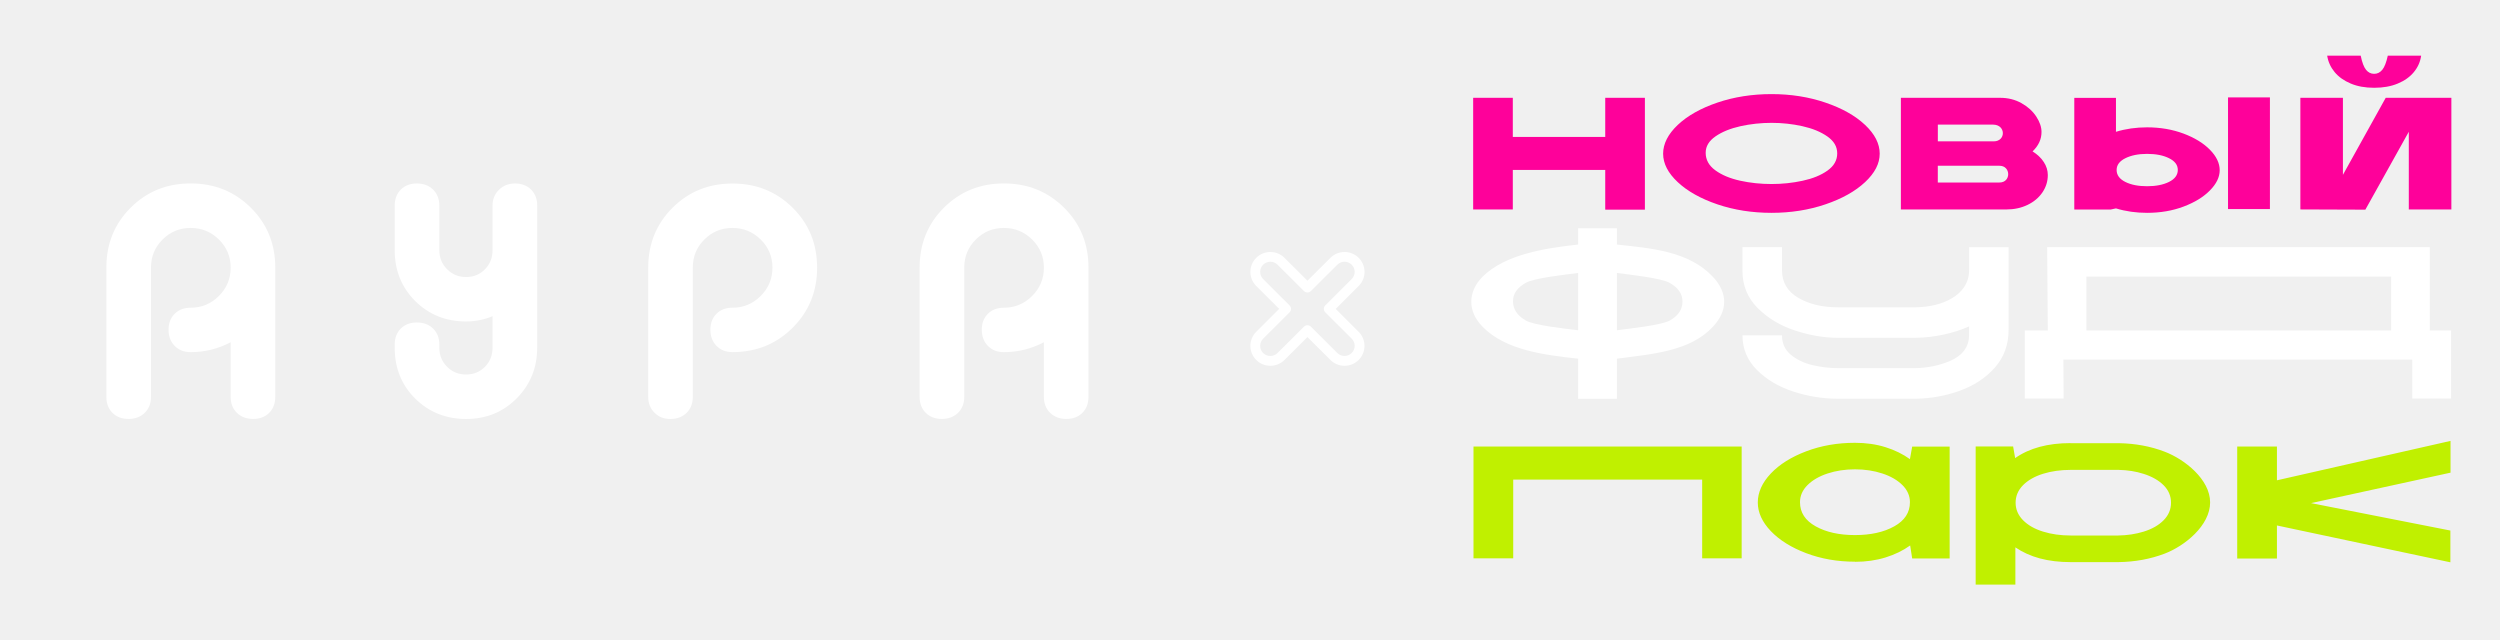
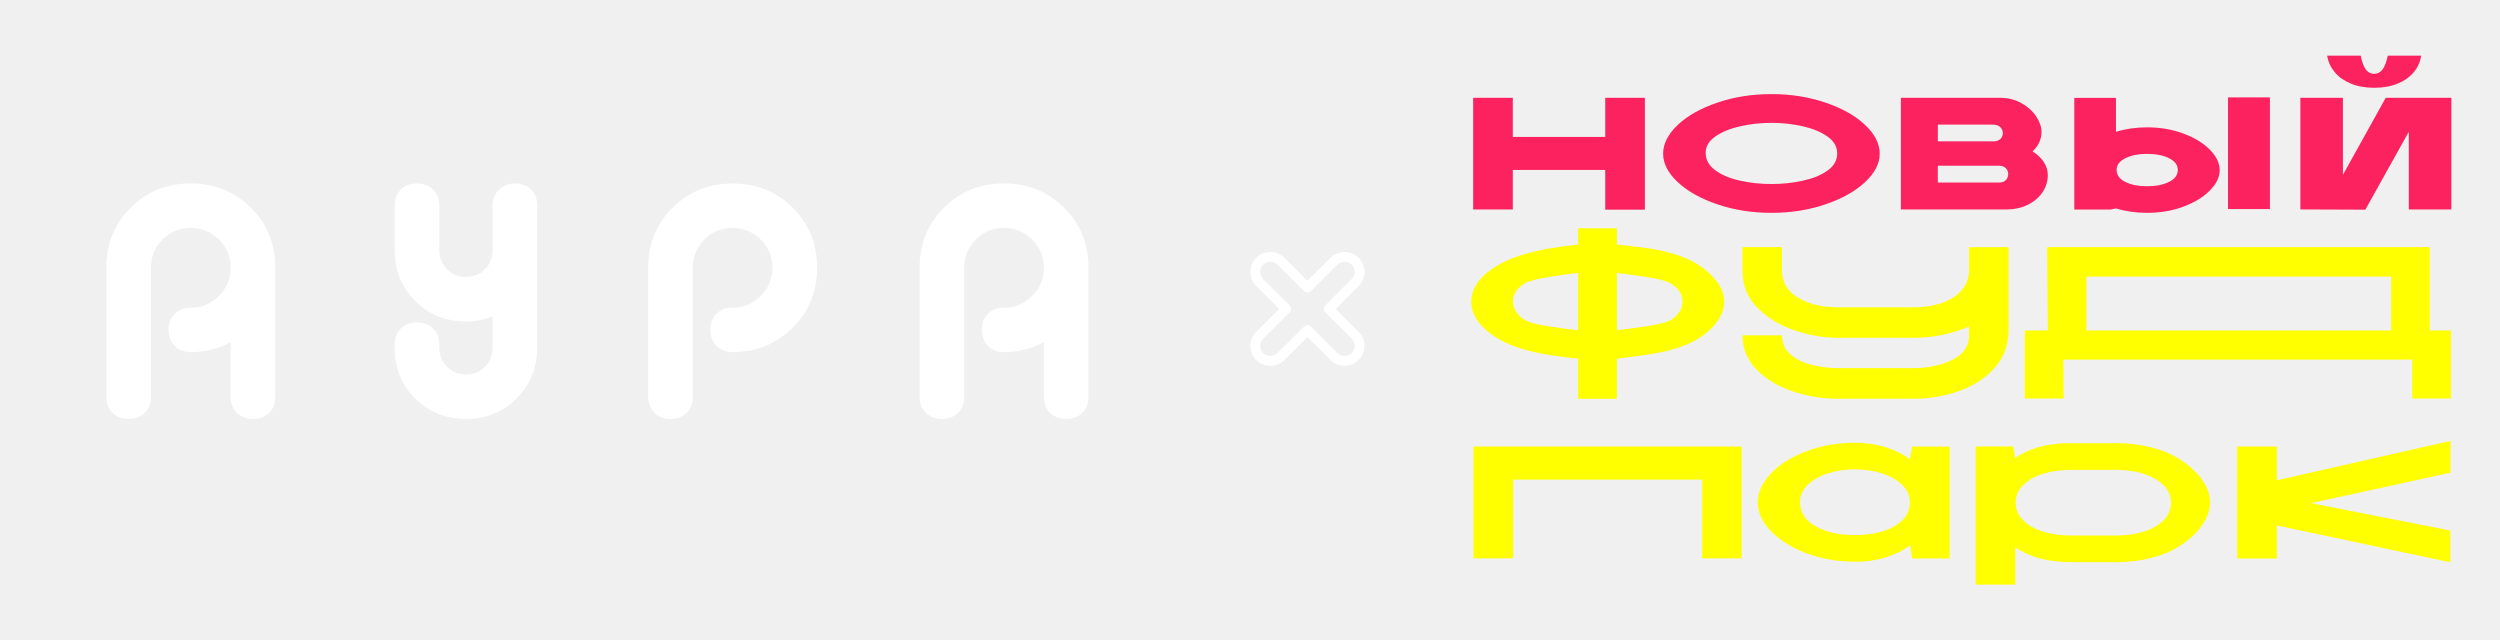
<svg xmlns="http://www.w3.org/2000/svg" width="250" height="64" viewBox="0 0 250 64" fill="none">
-   <path fill-rule="evenodd" clip-rule="evenodd" d="M147.349 44.652H174.166V55.832H170.217V47.96H151.322V55.832H147.349V44.652ZM185.496 56.169C183.747 56.169 182.123 55.886 180.626 55.321C179.13 54.755 177.948 54.015 177.081 53.109C176.214 52.198 175.779 51.245 175.779 50.246C175.779 49.246 176.214 48.266 177.081 47.352C177.948 46.434 179.13 45.694 180.626 45.128C182.123 44.562 183.743 44.28 185.496 44.28C186.604 44.28 187.619 44.427 188.548 44.717C189.477 45.008 190.289 45.407 190.993 45.914L191.218 44.663H194.965V55.844H191.218L191.016 54.546C190.312 55.053 189.492 55.453 188.559 55.743C187.623 56.034 186.604 56.181 185.496 56.181V56.169ZM180 50.222C180 51.253 180.525 52.055 181.571 52.636C182.616 53.217 183.926 53.508 185.496 53.508C187.067 53.508 188.377 53.217 189.422 52.636C190.468 52.055 190.993 51.249 190.993 50.222C190.993 49.583 190.744 49.01 190.243 48.51C189.741 48.01 189.073 47.623 188.233 47.348C187.397 47.073 186.484 46.933 185.496 46.933C184.509 46.933 183.596 47.073 182.76 47.348C181.924 47.623 181.252 48.01 180.75 48.51C180.249 49.01 180 49.579 180 50.222ZM207.058 44.318C207.151 44.318 211.796 44.318 211.889 44.318C213.53 44.346 215.057 44.628 216.464 45.167C218.447 45.922 221.012 47.929 221.012 50.242C221.012 52.555 218.47 54.6 216.464 55.364C215.042 55.906 213.498 56.189 211.835 56.212C211.757 56.212 207.135 56.212 207.058 56.212C204.815 56.212 202.972 55.72 201.538 54.736V58.463H197.566V44.648H201.313L201.515 45.81C202.934 44.81 204.784 44.311 207.058 44.311V44.318ZM201.561 50.265C201.561 50.935 201.81 51.52 202.304 52.02C202.798 52.52 203.462 52.9 204.302 53.159C205.138 53.419 206.059 53.55 207.062 53.55C207.132 53.55 211.749 53.55 211.819 53.55C212.741 53.535 213.588 53.403 214.365 53.163C215.205 52.903 215.87 52.524 216.363 52.024C216.857 51.524 217.102 50.939 217.102 50.269C217.102 49.599 216.853 49.018 216.363 48.526C215.87 48.034 215.205 47.654 214.365 47.387C213.596 47.139 212.76 47.007 211.854 46.988C211.773 46.988 207.143 46.988 207.062 46.988C206.059 46.988 205.138 47.119 204.302 47.379C203.466 47.639 202.798 48.022 202.304 48.518C201.81 49.018 201.561 49.603 201.561 50.273V50.265ZM223.721 44.652H227.694V48.03L245.053 44.09V47.267L231.103 50.312L245.038 53.054V56.231L227.694 52.547V55.855H223.721V44.652Z" fill="#C0F000" />
-   <path fill-rule="evenodd" clip-rule="evenodd" d="M157.81 35.868C154.44 35.5 150.557 35.02 148.271 32.688C147.494 31.893 147.129 31.045 147.129 30.185C147.129 29.325 147.482 28.442 148.271 27.659C150.491 25.459 154.425 24.823 157.81 24.455V22.824H161.693V24.455C165.145 24.831 168.869 25.114 171.279 27.671C172.044 28.48 172.418 29.325 172.418 30.185C172.418 31.045 172.033 31.878 171.279 32.688C169.013 35.113 165.324 35.4 161.693 35.868V39.878H157.81V35.868ZM151.299 30.115C151.299 30.917 151.727 31.564 152.582 32.052C153.437 32.54 156.508 32.866 157.81 33.025V27.295C156.508 27.469 153.437 27.799 152.582 28.279C151.727 28.759 151.299 29.371 151.299 30.115ZM161.693 33.025C162.98 32.85 166.128 32.525 166.976 32.052C167.823 31.58 168.247 30.948 168.247 30.162C168.247 29.375 167.823 28.779 166.976 28.291C166.128 27.802 162.98 27.469 161.693 27.295V33.025ZM174.248 24.715H178.198V27.012C178.198 28.221 178.738 29.143 179.822 29.778C180.903 30.414 182.228 30.731 183.795 30.731C183.873 30.731 191.491 30.731 191.565 30.731C192.999 30.704 194.204 30.406 195.176 29.836C196.198 29.24 196.91 28.306 196.91 27.016V24.719H200.859V32.986C200.859 34.474 200.396 35.733 199.475 36.771C198.554 37.805 197.364 38.584 195.911 39.099C194.535 39.587 193.1 39.847 191.6 39.874C191.511 39.874 183.884 39.874 183.795 39.874C182.287 39.874 180.798 39.634 179.329 39.154C177.859 38.673 176.643 37.949 175.687 36.988C174.726 36.027 174.248 34.873 174.248 33.532H178.198C178.198 34.334 178.489 34.981 179.076 35.469C179.659 35.957 180.382 36.306 181.237 36.508C182.092 36.713 182.944 36.814 183.795 36.814C183.865 36.814 191.476 36.814 191.546 36.814C192.782 36.79 193.936 36.55 195.009 36.093C196.144 35.613 196.906 34.764 196.906 33.536V32.641C196.132 32.99 195.261 33.269 194.294 33.474C193.4 33.664 192.49 33.765 191.561 33.78C191.487 33.78 183.869 33.78 183.791 33.78C182.403 33.78 180.969 33.536 179.492 33.048C178.015 32.56 176.771 31.808 175.76 30.797C174.75 29.786 174.244 28.535 174.244 27.047V24.73L174.248 24.715ZM202.476 33.048H204.781L204.715 24.715H242.978V33.048H245.108V39.851H241.225V35.957H206.339L206.363 39.851H202.48V33.048H202.476ZM239.115 33.048V27.659H208.641V33.048H239.115Z" fill="white" />
-   <path fill-rule="evenodd" clip-rule="evenodd" d="M160.524 16.996H151.281V20.947H147.316V9.782H151.281V13.691H160.524V9.782H164.489V20.967H160.524V16.992V16.996ZM177.153 21.284C175.213 21.284 173.41 21.001 171.742 20.436C170.079 19.87 168.757 19.13 167.777 18.216C166.798 17.302 166.312 16.352 166.312 15.368C166.312 14.384 166.802 13.412 167.777 12.49C168.757 11.568 170.079 10.824 171.742 10.259C173.406 9.693 175.209 9.41 177.153 9.41C179.096 9.41 180.877 9.693 182.54 10.259C184.204 10.824 185.525 11.568 186.505 12.49C187.485 13.412 187.97 14.373 187.97 15.368C187.97 16.364 187.481 17.302 186.505 18.216C185.525 19.13 184.204 19.87 182.54 20.436C180.877 21.001 179.081 21.284 177.153 21.284ZM170.568 15.279C170.568 15.981 170.891 16.562 171.532 17.03C172.174 17.499 172.998 17.844 174.008 18.069C175.015 18.293 176.064 18.402 177.157 18.402C178.249 18.402 179.252 18.293 180.259 18.076C181.265 17.86 182.097 17.523 182.746 17.061C183.395 16.601 183.722 16.027 183.722 15.341C183.722 14.656 183.392 14.106 182.735 13.645C182.078 13.184 181.246 12.843 180.235 12.618C179.225 12.393 178.202 12.285 177.157 12.285C176.111 12.285 175.062 12.397 174.055 12.618C173.048 12.843 172.212 13.18 171.556 13.633C170.899 14.086 170.568 14.632 170.568 15.275V15.279ZM214.709 21.284C213.605 21.284 212.567 21.137 211.596 20.839L211.079 20.951H207.429V9.786H211.596V13.18C212.567 12.881 213.605 12.734 214.709 12.734C216.023 12.734 217.236 12.943 218.351 13.358C219.463 13.776 220.345 14.315 220.994 14.977C221.644 15.64 221.97 16.322 221.97 17.019C221.97 17.716 221.644 18.379 220.994 19.041C220.345 19.704 219.463 20.242 218.351 20.66C217.24 21.079 216.027 21.284 214.709 21.284ZM211.662 16.996C211.662 17.503 211.949 17.898 212.525 18.189C213.1 18.479 213.827 18.623 214.709 18.623C215.591 18.623 216.322 18.479 216.905 18.189C217.488 17.898 217.78 17.499 217.78 16.996C217.78 16.492 217.488 16.112 216.905 15.822C216.322 15.531 215.591 15.388 214.709 15.388C213.827 15.388 213.119 15.535 212.536 15.822C211.953 16.112 211.662 16.504 211.662 16.996ZM222.802 9.739H226.992V20.905H222.802V9.739ZM230.036 20.947V9.782H234.292V17.484L238.571 9.782H245.137V20.947H240.88V13.176L236.535 20.967L230.039 20.943L230.036 20.947Z" fill="#FE019A" />
-   <path fill-rule="evenodd" clip-rule="evenodd" d="M236.071 5.566C236.207 6.24 236.386 6.713 236.604 6.98C236.825 7.252 237.093 7.383 237.416 7.383C237.739 7.383 238.007 7.248 238.228 6.98C238.45 6.713 238.633 6.24 238.78 5.566H242.115C242.03 6.179 241.785 6.725 241.388 7.209C240.988 7.693 240.452 8.077 239.775 8.356C239.099 8.639 238.314 8.778 237.416 8.778C236.518 8.778 235.752 8.639 235.076 8.356C234.4 8.073 233.863 7.693 233.463 7.209C233.063 6.725 232.814 6.179 232.717 5.566H236.071Z" fill="#FE019A" />
-   <path fill-rule="evenodd" clip-rule="evenodd" d="M190.088 9.781H200.011C200.804 9.781 201.515 9.959 202.149 10.316C202.783 10.672 203.276 11.122 203.626 11.656C203.976 12.191 204.151 12.706 204.151 13.198C204.151 13.927 203.852 14.573 203.257 15.139C203.735 15.437 204.108 15.79 204.376 16.201C204.645 16.611 204.781 17.045 204.781 17.506C204.781 18.13 204.602 18.707 204.244 19.238C203.887 19.765 203.389 20.183 202.755 20.489C202.122 20.795 201.414 20.946 200.637 20.946H190.088V9.781ZM199.953 18.25C201.123 18.25 201.096 16.576 199.953 16.576H193.78V18.25H199.953ZM199.37 14.136C200.606 14.136 200.598 12.462 199.304 12.462H193.784V14.136H199.374H199.37Z" fill="#FE019A" />
+   <path fill-rule="evenodd" clip-rule="evenodd" d="M147.349 44.652H174.166V55.832H170.217V47.96H151.322V55.832H147.349V44.652ZM185.496 56.169C183.747 56.169 182.123 55.886 180.626 55.321C179.13 54.755 177.948 54.015 177.081 53.109C176.214 52.198 175.779 51.245 175.779 50.246C175.779 49.246 176.214 48.266 177.081 47.352C177.948 46.434 179.13 45.694 180.626 45.128C182.123 44.562 183.743 44.28 185.496 44.28C186.604 44.28 187.619 44.427 188.548 44.717C189.477 45.008 190.289 45.407 190.993 45.914L191.218 44.663H194.965V55.844H191.218L191.016 54.546C190.312 55.053 189.492 55.453 188.559 55.743C187.623 56.034 186.604 56.181 185.496 56.181V56.169ZM180 50.222C180 51.253 180.525 52.055 181.571 52.636C182.616 53.217 183.926 53.508 185.496 53.508C187.067 53.508 188.377 53.217 189.422 52.636C190.468 52.055 190.993 51.249 190.993 50.222C190.993 49.583 190.744 49.01 190.243 48.51C189.741 48.01 189.073 47.623 188.233 47.348C187.397 47.073 186.484 46.933 185.496 46.933C184.509 46.933 183.596 47.073 182.76 47.348C181.924 47.623 181.252 48.01 180.75 48.51C180.249 49.01 180 49.579 180 50.222ZM207.058 44.318C207.151 44.318 211.796 44.318 211.889 44.318C213.53 44.346 215.057 44.628 216.464 45.167C218.447 45.922 221.012 47.929 221.012 50.242C221.012 52.555 218.47 54.6 216.464 55.364C215.042 55.906 213.498 56.189 211.835 56.212C211.757 56.212 207.135 56.212 207.058 56.212C204.815 56.212 202.972 55.72 201.538 54.736V58.463H197.566V44.648H201.313L201.515 45.81C202.934 44.81 204.784 44.311 207.058 44.311V44.318ZM201.561 50.265C201.561 50.935 201.81 51.52 202.304 52.02C202.798 52.52 203.462 52.9 204.302 53.159C205.138 53.419 206.059 53.55 207.062 53.55C207.132 53.55 211.749 53.55 211.819 53.55C212.741 53.535 213.588 53.403 214.365 53.163C215.205 52.903 215.87 52.524 216.363 52.024C216.857 51.524 217.102 50.939 217.102 50.269C217.102 49.599 216.853 49.018 216.363 48.526C215.87 48.034 215.205 47.654 214.365 47.387C213.596 47.139 212.76 47.007 211.854 46.988C211.773 46.988 207.143 46.988 207.062 46.988C206.059 46.988 205.138 47.119 204.302 47.379C203.466 47.639 202.798 48.022 202.304 48.518C201.81 49.018 201.561 49.603 201.561 50.273V50.265ZM223.721 44.652H227.694V48.03L245.053 44.09V47.267L231.103 50.312L245.038 53.054V56.231L227.694 52.547V55.855H223.721V44.652Z" fill="#FFFF00" />
+   <path fill-rule="evenodd" clip-rule="evenodd" d="M157.81 35.868C154.44 35.5 150.557 35.02 148.271 32.688C147.494 31.893 147.129 31.045 147.129 30.185C147.129 29.325 147.482 28.442 148.271 27.659C150.491 25.459 154.425 24.823 157.81 24.455V22.824H161.693V24.455C165.145 24.831 168.869 25.114 171.279 27.671C172.044 28.48 172.418 29.325 172.418 30.185C172.418 31.045 172.033 31.878 171.279 32.688C169.013 35.113 165.324 35.4 161.693 35.868V39.878H157.81V35.868ZM151.299 30.115C151.299 30.917 151.727 31.564 152.582 32.052C153.437 32.54 156.508 32.866 157.81 33.025V27.295C156.508 27.469 153.437 27.799 152.582 28.279C151.727 28.759 151.299 29.371 151.299 30.115ZM161.693 33.025C162.98 32.85 166.128 32.525 166.976 32.052C167.823 31.58 168.247 30.948 168.247 30.162C168.247 29.375 167.823 28.779 166.976 28.291C166.128 27.802 162.98 27.469 161.693 27.295V33.025ZM174.248 24.715H178.198V27.012C178.198 28.221 178.738 29.143 179.822 29.778C180.903 30.414 182.228 30.731 183.795 30.731C183.873 30.731 191.491 30.731 191.565 30.731C192.999 30.704 194.204 30.406 195.176 29.836C196.198 29.24 196.91 28.306 196.91 27.016V24.719H200.859V32.986C200.859 34.474 200.396 35.733 199.475 36.771C198.554 37.805 197.364 38.584 195.911 39.099C194.535 39.587 193.1 39.847 191.6 39.874C191.511 39.874 183.884 39.874 183.795 39.874C182.287 39.874 180.798 39.634 179.329 39.154C177.859 38.673 176.643 37.949 175.687 36.988C174.726 36.027 174.248 34.873 174.248 33.532H178.198C178.198 34.334 178.489 34.981 179.076 35.469C179.659 35.957 180.382 36.306 181.237 36.508C182.092 36.713 182.944 36.814 183.795 36.814C183.865 36.814 191.476 36.814 191.546 36.814C192.782 36.79 193.936 36.55 195.009 36.093C196.144 35.613 196.906 34.764 196.906 33.536V32.641C196.132 32.99 195.261 33.269 194.294 33.474C193.4 33.664 192.49 33.765 191.561 33.78C191.487 33.78 183.869 33.78 183.791 33.78C182.403 33.78 180.969 33.536 179.492 33.048C178.015 32.56 176.771 31.808 175.76 30.797C174.75 29.786 174.244 28.535 174.244 27.047V24.73L174.248 24.715ZM202.476 33.048H204.781L204.715 24.715H242.978V33.048H245.108V39.851H241.225V35.957H206.339L206.363 39.851H202.48V33.048H202.476ZM239.115 33.048V27.659H208.641V33.048H239.115Z" fill="#FFFF00" />
+   <path fill-rule="evenodd" clip-rule="evenodd" d="M160.524 16.996H151.281V20.947H147.316V9.782H151.281V13.691H160.524V9.782H164.489V20.967H160.524V16.992V16.996ZM177.153 21.284C175.213 21.284 173.41 21.001 171.742 20.436C170.079 19.87 168.757 19.13 167.777 18.216C166.798 17.302 166.312 16.352 166.312 15.368C166.312 14.384 166.802 13.412 167.777 12.49C168.757 11.568 170.079 10.824 171.742 10.259C173.406 9.693 175.209 9.41 177.153 9.41C179.096 9.41 180.877 9.693 182.54 10.259C184.204 10.824 185.525 11.568 186.505 12.49C187.485 13.412 187.97 14.373 187.97 15.368C187.97 16.364 187.481 17.302 186.505 18.216C185.525 19.13 184.204 19.87 182.54 20.436C180.877 21.001 179.081 21.284 177.153 21.284ZM170.568 15.279C170.568 15.981 170.891 16.562 171.532 17.03C172.174 17.499 172.998 17.844 174.008 18.069C175.015 18.293 176.064 18.402 177.157 18.402C178.249 18.402 179.252 18.293 180.259 18.076C181.265 17.86 182.097 17.523 182.746 17.061C183.395 16.601 183.722 16.027 183.722 15.341C183.722 14.656 183.392 14.106 182.735 13.645C182.078 13.184 181.246 12.843 180.235 12.618C179.225 12.393 178.202 12.285 177.157 12.285C176.111 12.285 175.062 12.397 174.055 12.618C173.048 12.843 172.212 13.18 171.556 13.633C170.899 14.086 170.568 14.632 170.568 15.275V15.279ZM214.709 21.284C213.605 21.284 212.567 21.137 211.596 20.839L211.079 20.951H207.429V9.786H211.596V13.18C212.567 12.881 213.605 12.734 214.709 12.734C216.023 12.734 217.236 12.943 218.351 13.358C219.463 13.776 220.345 14.315 220.994 14.977C221.644 15.64 221.97 16.322 221.97 17.019C221.97 17.716 221.644 18.379 220.994 19.041C220.345 19.704 219.463 20.242 218.351 20.66C217.24 21.079 216.027 21.284 214.709 21.284ZM211.662 16.996C211.662 17.503 211.949 17.898 212.525 18.189C213.1 18.479 213.827 18.623 214.709 18.623C215.591 18.623 216.322 18.479 216.905 18.189C217.488 17.898 217.78 17.499 217.78 16.996C217.78 16.492 217.488 16.112 216.905 15.822C216.322 15.531 215.591 15.388 214.709 15.388C213.827 15.388 213.119 15.535 212.536 15.822C211.953 16.112 211.662 16.504 211.662 16.996ZM222.802 9.739H226.992V20.905H222.802V9.739ZM230.036 20.947V9.782H234.292V17.484L238.571 9.782H245.137V20.947H240.88V13.176L236.535 20.967L230.039 20.943L230.036 20.947Z" fill="#FC225F" />
+   <path fill-rule="evenodd" clip-rule="evenodd" d="M236.071 5.566C236.207 6.24 236.386 6.713 236.604 6.98C236.825 7.252 237.093 7.383 237.416 7.383C237.739 7.383 238.007 7.248 238.228 6.98C238.45 6.713 238.633 6.24 238.78 5.566H242.115C242.03 6.179 241.785 6.725 241.388 7.209C240.988 7.693 240.452 8.077 239.775 8.356C239.099 8.639 238.314 8.778 237.416 8.778C236.518 8.778 235.752 8.639 235.076 8.356C234.4 8.073 233.863 7.693 233.463 7.209C233.063 6.725 232.814 6.179 232.717 5.566H236.071Z" fill="#FC225F" />
+   <path fill-rule="evenodd" clip-rule="evenodd" d="M190.088 9.781H200.011C200.804 9.781 201.515 9.959 202.149 10.316C202.783 10.672 203.276 11.122 203.626 11.656C203.976 12.191 204.151 12.706 204.151 13.198C204.151 13.927 203.852 14.573 203.257 15.139C203.735 15.437 204.108 15.79 204.376 16.201C204.645 16.611 204.781 17.045 204.781 17.506C204.781 18.13 204.602 18.707 204.244 19.238C203.887 19.765 203.389 20.183 202.755 20.489C202.122 20.795 201.414 20.946 200.637 20.946H190.088V9.781ZM199.953 18.25C201.123 18.25 201.096 16.576 199.953 16.576H193.78V18.25H199.953ZM199.37 14.136C200.606 14.136 200.598 12.462 199.304 12.462H193.784V14.136H199.374H199.37Z" fill="#FC225F" />
  <path fill-rule="evenodd" clip-rule="evenodd" d="M125.622 28.599L125.593 28.568C125.223 28.183 125.037 27.687 125.037 27.191C125.037 26.695 125.233 26.172 125.622 25.784C126.011 25.394 126.523 25.199 127.035 25.199C127.547 25.199 128.057 25.394 128.446 25.782L130.746 28.072L133.044 25.782C133.433 25.394 133.945 25.199 134.457 25.199C134.969 25.199 135.479 25.394 135.868 25.782C136.257 26.172 136.453 26.683 136.453 27.191C136.453 27.699 136.257 28.209 135.868 28.597L133.57 30.889L135.895 33.211C136.264 33.596 136.45 34.092 136.45 34.588C136.45 35.084 136.255 35.606 135.866 35.994C135.477 36.384 134.964 36.579 134.452 36.579C133.94 36.579 133.43 36.384 133.041 35.994L130.744 33.706L128.446 35.996C128.057 36.384 127.545 36.579 127.033 36.579C126.521 36.579 126.011 36.384 125.622 35.994L125.593 35.963C125.223 35.578 125.037 35.081 125.037 34.585C125.037 34.089 125.233 33.567 125.622 33.179L127.919 30.887L125.622 28.597V28.599ZM126.315 27.908L128.958 30.543C129.149 30.733 129.149 31.043 128.958 31.234L126.315 33.868C126.117 34.065 126.018 34.325 126.018 34.585C126.018 34.846 126.11 35.086 126.293 35.281L126.315 35.303C126.511 35.498 126.772 35.597 127.033 35.597C127.294 35.597 127.552 35.498 127.753 35.301L130.396 32.666C130.587 32.476 130.898 32.476 131.089 32.666L133.732 35.301C133.93 35.498 134.189 35.597 134.45 35.597C134.711 35.597 134.969 35.498 135.17 35.301C135.368 35.103 135.467 34.843 135.467 34.583C135.467 34.323 135.375 34.082 135.191 33.887L132.527 31.231C132.336 31.041 132.336 30.73 132.527 30.54L135.17 27.906C135.368 27.708 135.467 27.448 135.467 27.188C135.467 26.928 135.368 26.668 135.17 26.471C134.972 26.273 134.711 26.174 134.45 26.174C134.189 26.174 133.93 26.273 133.732 26.471L131.089 29.105C130.898 29.295 130.587 29.295 130.396 29.105L127.753 26.471C127.555 26.273 127.294 26.174 127.033 26.174C126.772 26.174 126.513 26.273 126.315 26.471C126.117 26.668 126.018 26.928 126.018 27.188C126.018 27.448 126.11 27.689 126.293 27.884L126.315 27.903V27.908Z" fill="white" />
  <path fill-rule="evenodd" clip-rule="evenodd" d="M104.39 39.69V34.223C103.134 34.886 101.801 35.215 100.39 35.215C99.729 35.215 99.193 35.006 98.788 34.588C98.38 34.169 98.178 33.631 98.178 32.976C98.178 32.321 98.38 31.787 98.788 31.38C99.193 30.973 99.733 30.772 100.39 30.772C101.494 30.772 102.434 30.376 103.216 29.594C103.997 28.811 104.39 27.87 104.39 26.766C104.39 25.662 103.997 24.728 103.216 23.953C102.434 23.182 101.494 22.795 100.39 22.795C99.286 22.795 98.357 23.178 97.584 23.949C96.81 24.72 96.425 25.654 96.425 26.754V39.686C96.425 40.344 96.215 40.879 95.799 41.286C95.38 41.689 94.839 41.894 94.178 41.894C93.518 41.894 92.985 41.689 92.577 41.286C92.169 40.879 91.963 40.344 91.963 39.686V26.754C91.963 24.379 92.771 22.384 94.392 20.769C96.013 19.153 98.011 18.343 100.39 18.343C102.769 18.343 104.774 19.153 106.407 20.769C108.036 22.384 108.848 24.379 108.848 26.754V39.686C108.848 40.344 108.646 40.879 108.238 41.286C107.834 41.689 107.297 41.894 106.636 41.894C105.976 41.894 105.439 41.689 105.015 41.286C104.596 40.879 104.39 40.344 104.39 39.686V39.69Z" fill="white" />
  <path fill-rule="evenodd" clip-rule="evenodd" d="M73.242 30.772C74.345 30.772 75.29 30.377 76.071 29.594C76.853 28.811 77.245 27.87 77.245 26.766C77.245 25.662 76.853 24.724 76.071 23.953C75.29 23.182 74.345 22.795 73.242 22.795C72.138 22.795 71.209 23.178 70.439 23.949C69.665 24.72 69.281 25.654 69.281 26.758V39.69C69.281 40.348 69.071 40.883 68.655 41.29C68.239 41.693 67.699 41.898 67.038 41.898C66.377 41.898 65.868 41.689 65.452 41.274C65.032 40.86 64.822 40.329 64.822 39.694V26.762C64.822 24.387 65.635 22.392 67.252 20.776C68.873 19.161 70.871 18.351 73.249 18.351C75.628 18.351 77.638 19.161 79.266 20.776C80.899 22.392 81.711 24.391 81.711 26.766C81.711 29.141 80.899 31.144 79.266 32.771C77.638 34.398 75.632 35.211 73.249 35.211C72.588 35.211 72.056 35.002 71.648 34.584C71.244 34.165 71.038 33.627 71.038 32.972C71.038 32.317 71.244 31.783 71.648 31.376C72.056 30.969 72.592 30.768 73.249 30.768L73.242 30.772Z" fill="white" />
  <path fill-rule="evenodd" clip-rule="evenodd" d="M53.717 34.777C53.717 36.776 53.032 38.462 51.668 39.837C50.3 41.212 48.617 41.898 46.611 41.898C44.605 41.898 42.887 41.216 41.519 39.856C40.151 38.497 39.471 36.804 39.471 34.781V34.452C39.471 33.793 39.677 33.263 40.081 32.856C40.493 32.449 41.022 32.248 41.686 32.248C42.351 32.248 42.887 32.449 43.307 32.856C43.723 33.263 43.933 33.793 43.933 34.452V34.781C43.933 35.529 44.193 36.16 44.71 36.68C45.227 37.195 45.861 37.451 46.611 37.451C47.361 37.451 47.987 37.191 48.496 36.68C49.002 36.16 49.254 35.529 49.254 34.781V31.62C48.419 31.969 47.536 32.147 46.611 32.147C44.582 32.147 42.887 31.465 41.519 30.101C40.151 28.738 39.471 27.045 39.471 25.015V20.559C39.471 19.901 39.677 19.366 40.081 18.959C40.493 18.553 41.022 18.347 41.686 18.347C42.351 18.347 42.887 18.549 43.307 18.959C43.723 19.366 43.933 19.901 43.933 20.559V25.026C43.933 25.77 44.193 26.409 44.71 26.925C45.227 27.444 45.861 27.703 46.611 27.703C47.361 27.703 47.987 27.448 48.496 26.928C49.002 26.409 49.254 25.782 49.254 25.034V20.563C49.254 19.924 49.468 19.393 49.9 18.975C50.327 18.557 50.867 18.347 51.505 18.347C52.142 18.347 52.698 18.549 53.106 18.956C53.514 19.362 53.721 19.893 53.721 20.556V34.774L53.717 34.777Z" fill="white" />
  <path fill-rule="evenodd" clip-rule="evenodd" d="M23.067 39.69V34.223C21.812 34.886 20.479 35.215 19.068 35.215C18.403 35.215 17.874 35.006 17.466 34.588C17.058 34.169 16.856 33.631 16.856 32.976C16.856 32.321 17.058 31.787 17.466 31.38C17.874 30.973 18.407 30.772 19.068 30.772C20.172 30.772 21.112 30.376 21.893 29.594C22.675 28.811 23.067 27.87 23.067 26.766C23.067 25.662 22.675 24.728 21.893 23.953C21.112 23.182 20.172 22.795 19.068 22.795C17.964 22.795 17.031 23.178 16.257 23.949C15.488 24.72 15.099 25.654 15.099 26.754V39.686C15.099 40.344 14.889 40.879 14.469 41.286C14.053 41.689 13.513 41.894 12.852 41.894C12.191 41.894 11.655 41.689 11.247 41.286C10.843 40.879 10.637 40.344 10.637 39.686V26.754C10.637 24.379 11.445 22.384 13.066 20.769C14.683 19.153 16.681 18.343 19.064 18.343C21.447 18.343 23.452 19.153 25.081 20.769C26.709 22.384 27.526 24.379 27.526 26.754V39.686C27.526 40.344 27.324 40.879 26.916 41.286C26.507 41.689 25.971 41.894 25.31 41.894C24.649 41.894 24.113 41.689 23.693 41.286C23.273 40.879 23.067 40.344 23.067 39.686V39.69Z" fill="white" />
</svg>
